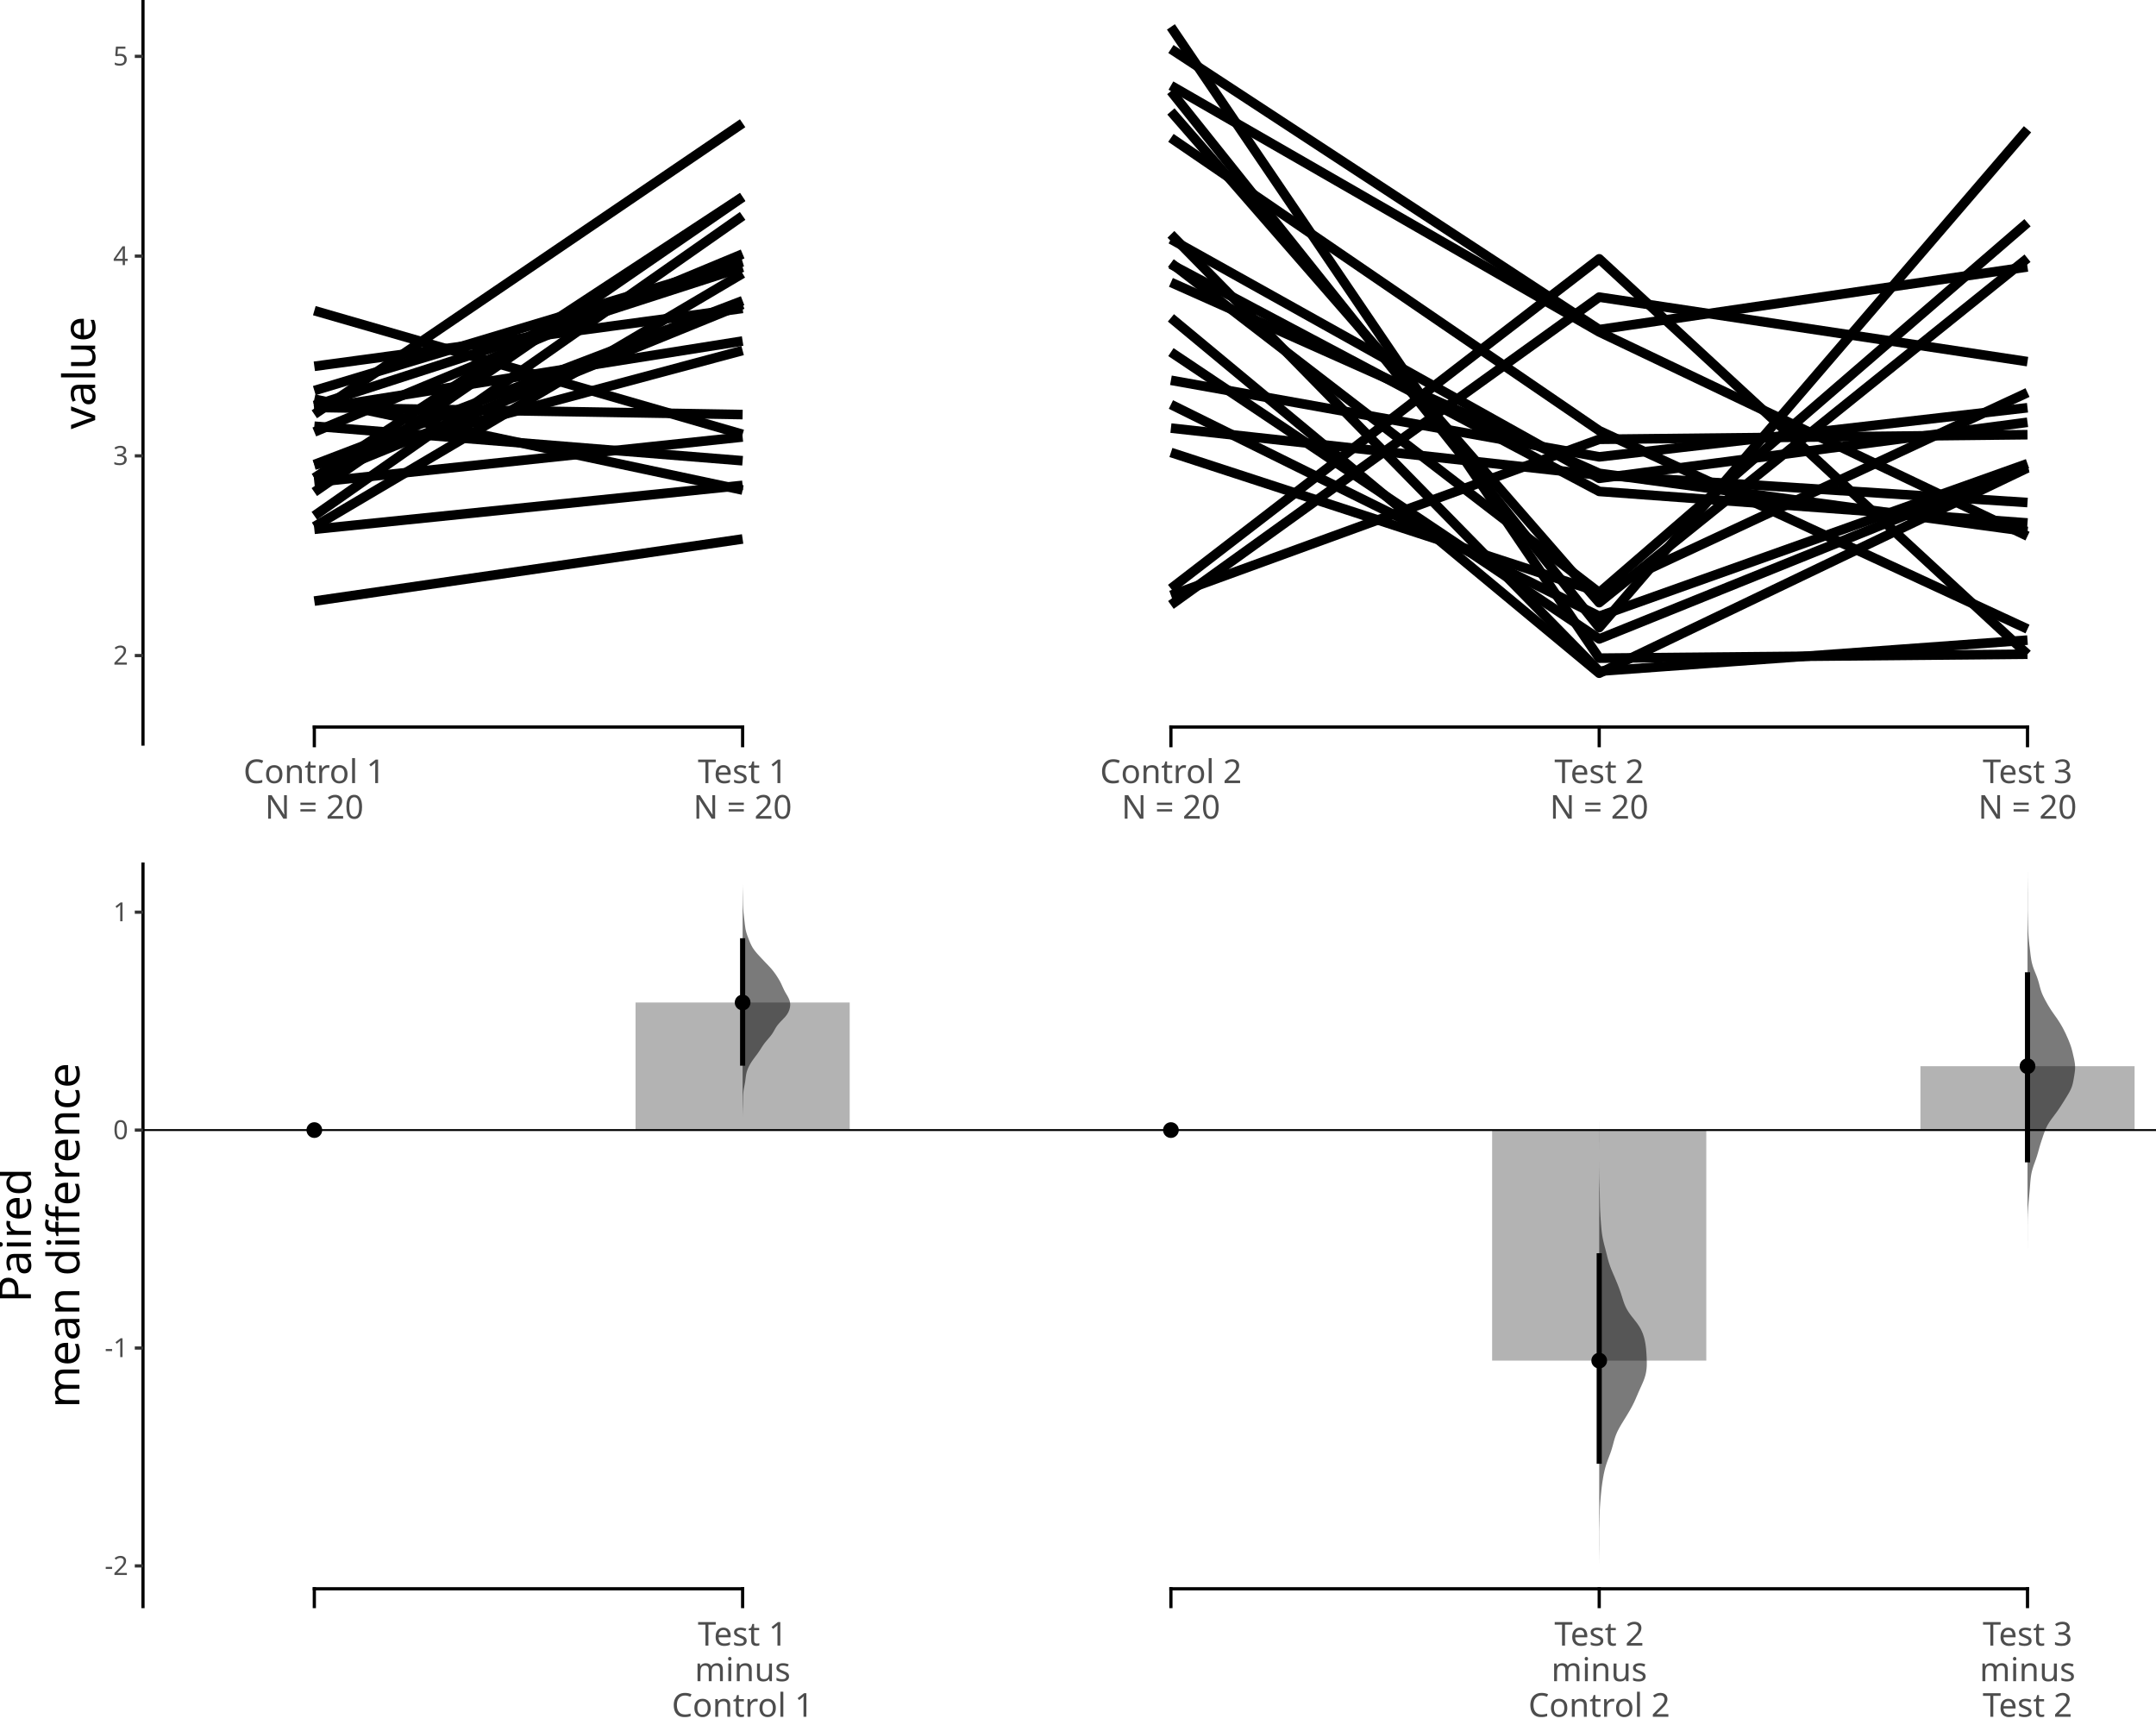
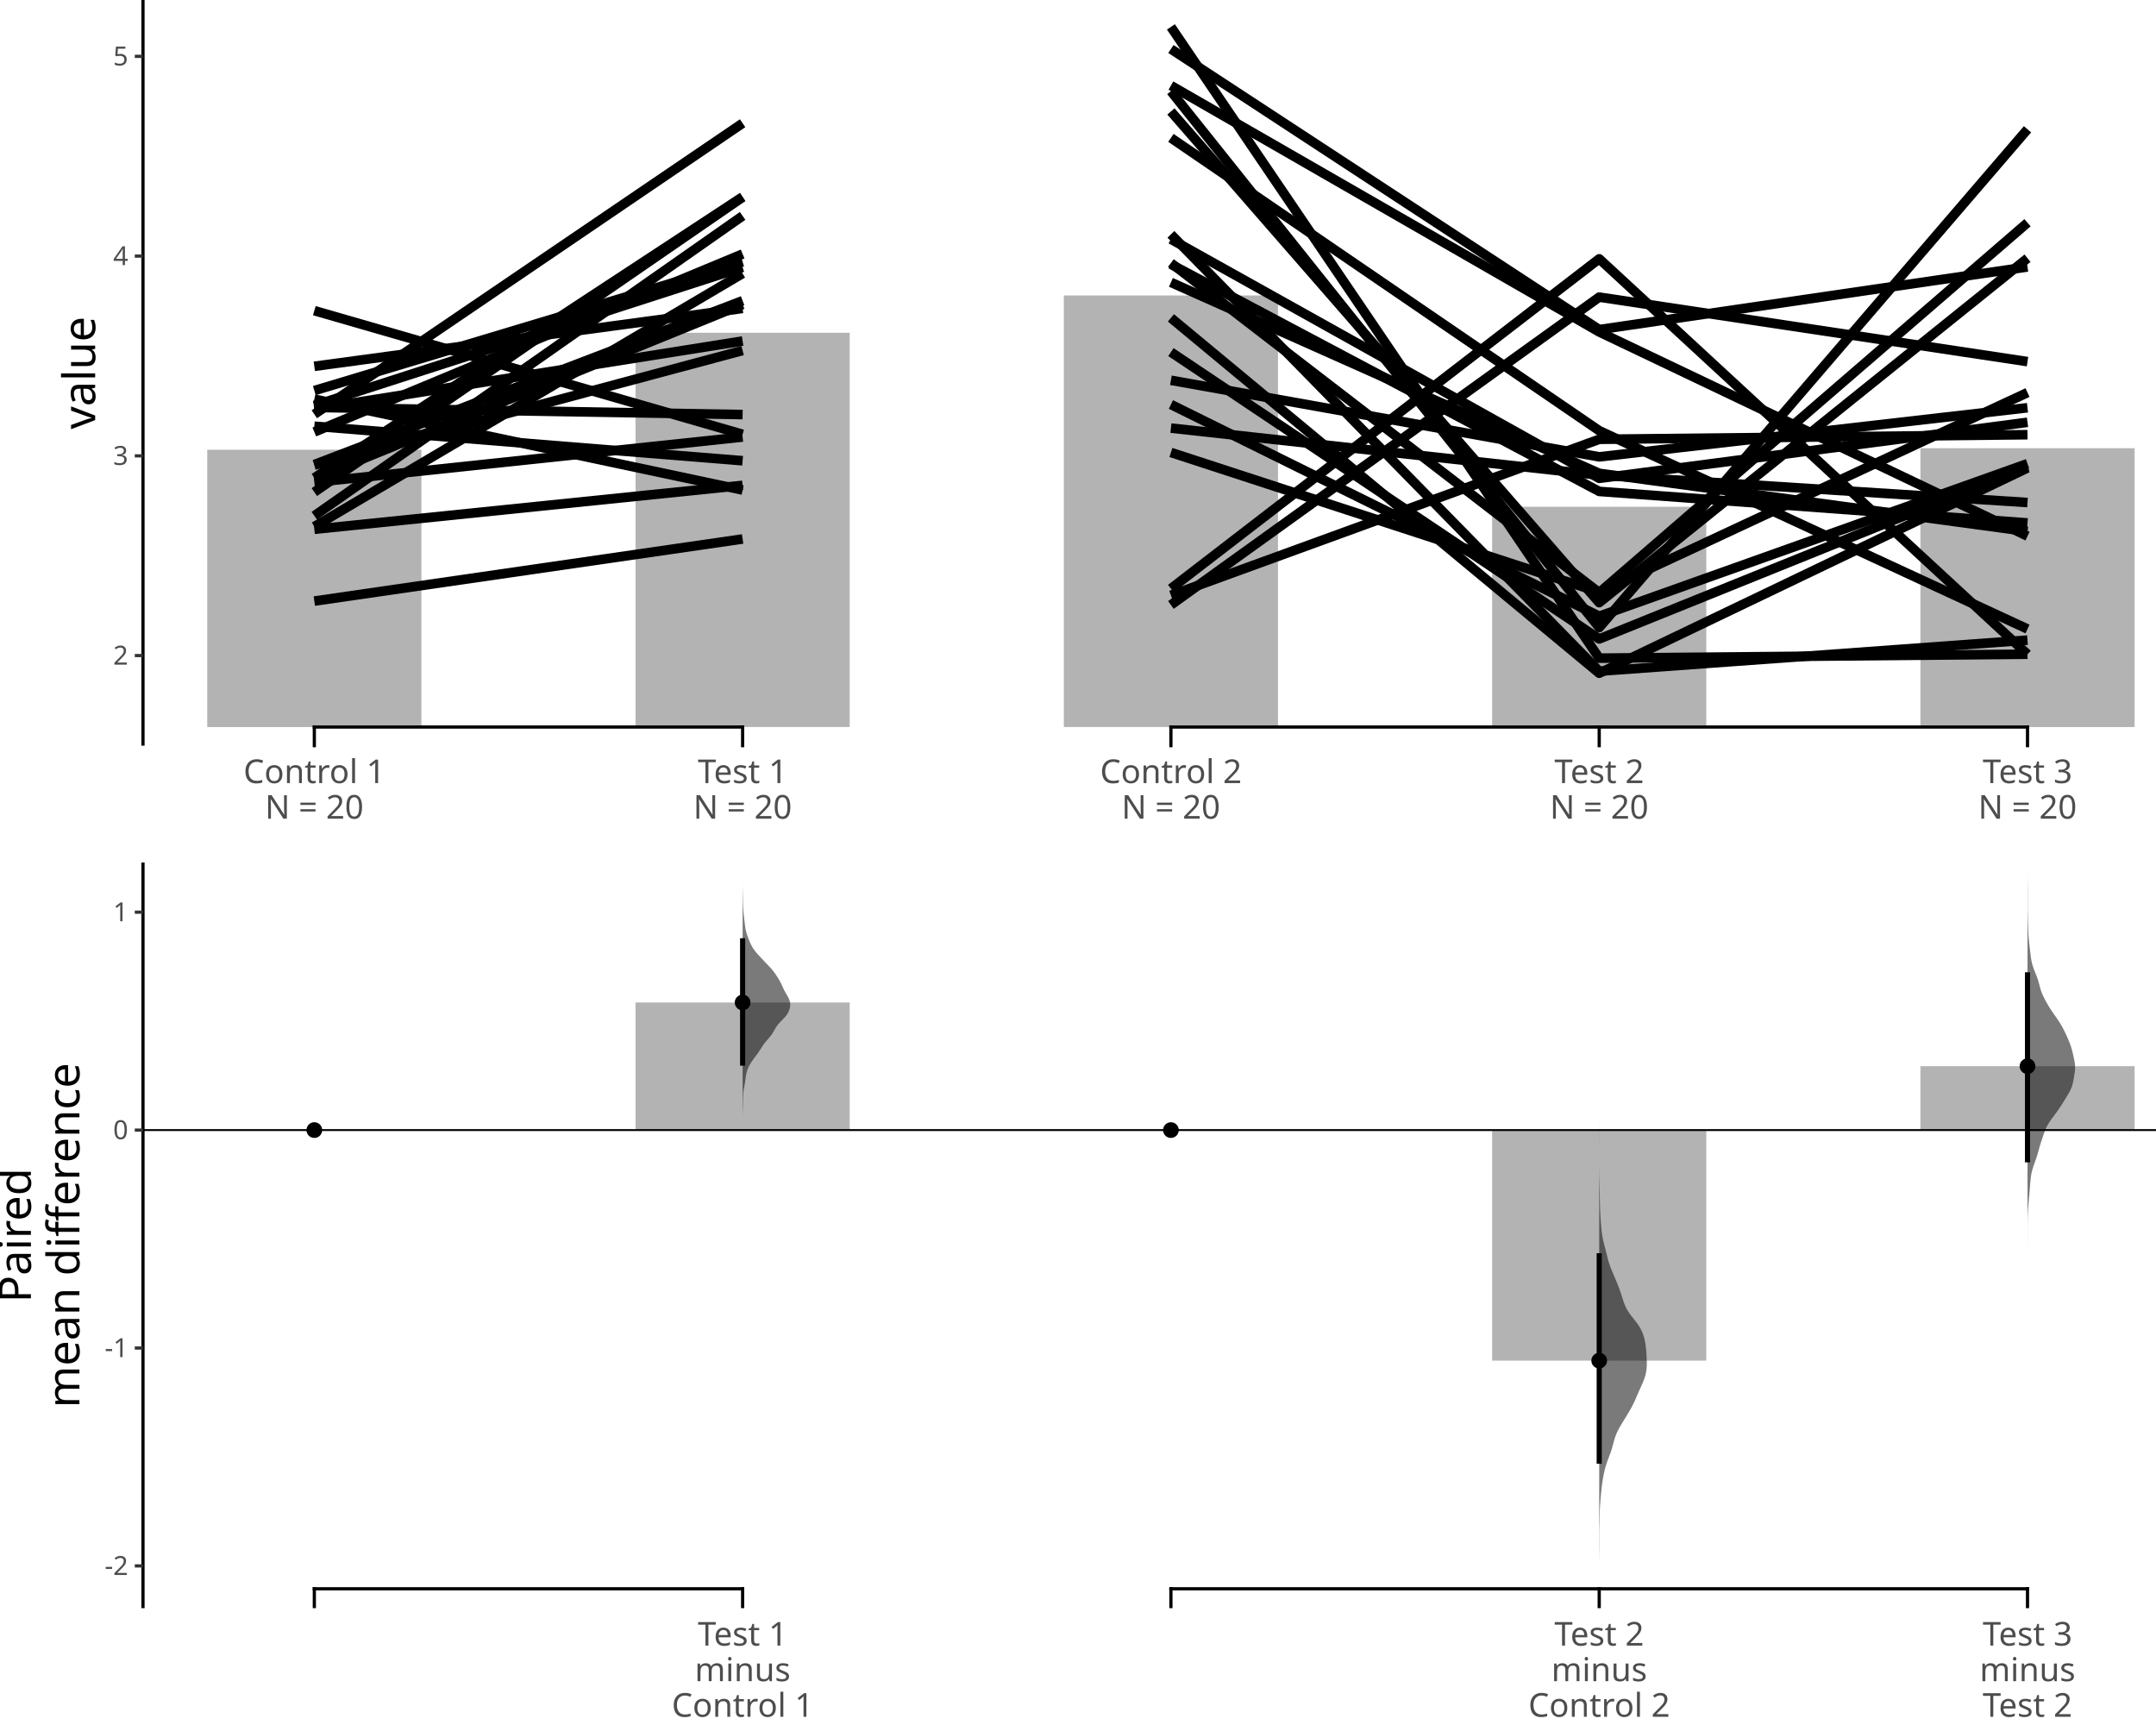
<svg xmlns="http://www.w3.org/2000/svg" class="svglite" data-engine-version="2.0" width="720.00pt" height="576.00pt" viewBox="0 0 720.00 576.00">
  <defs>
    <style type="text/css">
    .svglite line, .svglite polyline, .svglite polygon, .svglite path, .svglite rect, .svglite circle {
      fill: none;
      stroke: #000000;
      stroke-linecap: round;
      stroke-linejoin: round;
      stroke-miterlimit: 10.00;
    }
  </style>
  </defs>
  <rect width="100%" height="100%" style="stroke: none; fill: #FFFFFF;" />
  <defs>
    <clipPath id="cpMC4wMHw3MjAuMDB8MC4wMHw1NzYuMDA=">
      <rect x="0.00" y="0.00" width="720.00" height="576.00" />
    </clipPath>
  </defs>
  <g clip-path="url(#cpMC4wMHw3MjAuMDB8MC4wMHw1NzYuMDA=)">
</g>
  <defs>
    <clipPath id="cpMC4wMHw3MjAuMDB8MC4wMHwyODguMDA=">
      <rect x="0.00" y="0.00" width="720.00" height="288.00" />
    </clipPath>
  </defs>
  <g clip-path="url(#cpMC4wMHw3MjAuMDB8MC4wMHwyODguMDA=)">
    <rect x="-0" y="0.00" width="720.00" height="288.00" style="stroke-width: 1.07; stroke: #FFFFFF; fill: #FFFFFF;" />
  </g>
  <g clip-path="url(#cpMC4wMHw3MjAuMDB8MC4wMHw1NzYuMDA=)">
    <rect x="47.75" y="-0" width="672.25" height="248.99" style="stroke-width: 1.07; stroke: none; fill: #FFFFFF;" />
    <polyline points="104.97,136.59 248.00,113.87 " style="stroke-width: 3.20; stroke-linecap: butt;" />
    <polyline points="104.97,133.28 248.00,163.63 " style="stroke-width: 3.20; stroke-linecap: butt;" />
    <polyline points="104.97,155.12 248.00,100.41 " style="stroke-width: 3.20; stroke-linecap: butt;" />
    <polyline points="104.97,164.31 248.00,65.84 " style="stroke-width: 3.20; stroke-linecap: butt;" />
    <polyline points="104.97,136.05 248.00,138.43 " style="stroke-width: 3.20; stroke-linecap: butt;" />
    <polyline points="104.97,200.71 248.00,179.97 " style="stroke-width: 3.20; stroke-linecap: butt;" />
    <polyline points="104.97,135.40 248.00,89.25 " style="stroke-width: 3.20; stroke-linecap: butt;" />
    <polyline points="104.97,159.58 248.00,65.73 " style="stroke-width: 3.20; stroke-linecap: butt;" />
    <polyline points="104.97,159.79 248.00,101.63 " style="stroke-width: 3.20; stroke-linecap: butt;" />
    <polyline points="104.97,176.73 248.00,162.07 " style="stroke-width: 3.20; stroke-linecap: butt;" />
    <polyline points="104.97,155.31 248.00,117.04 " style="stroke-width: 3.20; stroke-linecap: butt;" />
    <polyline points="104.97,103.73 248.00,145.03 " style="stroke-width: 3.20; stroke-linecap: butt;" />
    <polyline points="104.97,142.32 248.00,153.85 " style="stroke-width: 3.20; stroke-linecap: butt;" />
    <polyline points="104.97,138.33 248.00,41.15 " style="stroke-width: 3.20; stroke-linecap: butt;" />
    <polyline points="104.97,172.23 248.00,72.09 " style="stroke-width: 3.20; stroke-linecap: butt;" />
    <polyline points="104.97,130.42 248.00,87.43 " style="stroke-width: 3.20; stroke-linecap: butt;" />
    <polyline points="104.97,175.85 248.00,91.31 " style="stroke-width: 3.20; stroke-linecap: butt;" />
    <polyline points="104.97,161.05 248.00,145.92 " style="stroke-width: 3.20; stroke-linecap: butt;" />
    <polyline points="104.97,122.31 248.00,102.98 " style="stroke-width: 3.20; stroke-linecap: butt;" />
    <polyline points="104.97,144.24 248.00,84.81 " style="stroke-width: 3.20; stroke-linecap: butt;" />
    <polyline points="391.03,79.87 534.06,159.73 677.09,141.01 " style="stroke-width: 3.20; stroke-linecap: butt;" />
    <polyline points="391.03,46.04 534.06,143.81 677.09,210.04 " style="stroke-width: 3.20; stroke-linecap: butt;" />
    <polyline points="391.03,151.09 534.06,197.73 677.09,131.08 " style="stroke-width: 3.20; stroke-linecap: butt;" />
    <polyline points="391.03,196.55 534.06,86.43 677.09,218.47 " style="stroke-width: 3.20; stroke-linecap: butt;" />
    <polyline points="391.03,198.78 534.06,146.69 677.09,145.15 " style="stroke-width: 3.20; stroke-linecap: butt;" />
    <polyline points="391.03,28.57 534.06,110.84 677.09,179.02 " style="stroke-width: 3.20; stroke-linecap: butt;" />
    <polyline points="391.03,142.95 534.06,158.66 677.09,167.80 " style="stroke-width: 3.20; stroke-linecap: butt;" />
    <polyline points="391.03,87.83 534.06,197.88 677.09,74.37 " style="stroke-width: 3.20; stroke-linecap: butt;" />
    <polyline points="391.03,88.24 534.06,164.09 677.09,174.62 " style="stroke-width: 3.20; stroke-linecap: butt;" />
    <polyline points="391.03,126.98 534.06,152.55 677.09,136.15 " style="stroke-width: 3.20; stroke-linecap: butt;" />
    <polyline points="391.03,78.25 534.06,224.13 677.09,213.74 " style="stroke-width: 3.20; stroke-linecap: butt;" />
    <polyline points="391.03,8.98 534.06,219.77 677.09,218.44 " style="stroke-width: 3.20; stroke-linecap: butt;" />
    <polyline points="391.03,16.36 534.06,110.05 677.09,89.12 " style="stroke-width: 3.20; stroke-linecap: butt;" />
    <polyline points="391.03,37.21 534.06,201.23 677.09,86.22 " style="stroke-width: 3.20; stroke-linecap: butt;" />
    <polyline points="391.03,106.14 534.06,224.80 677.09,156.25 " style="stroke-width: 3.20; stroke-linecap: butt;" />
    <polyline points="391.03,94.29 534.06,158.05 677.09,177.47 " style="stroke-width: 3.20; stroke-linecap: butt;" />
    <polyline points="391.03,135.07 534.06,205.76 677.09,154.82 " style="stroke-width: 3.20; stroke-linecap: butt;" />
    <polyline points="391.03,202.00 534.06,99.21 677.09,120.75 " style="stroke-width: 3.20; stroke-linecap: butt;" />
    <polyline points="391.03,30.44 534.06,209.56 677.09,43.17 " style="stroke-width: 3.20; stroke-linecap: butt;" />
    <polyline points="391.03,117.57 534.06,213.35 677.09,155.66 " style="stroke-width: 3.20; stroke-linecap: butt;" />
    <line x1="104.97" y1="242.77" x2="248.00" y2="242.77" style="stroke-width: 1.07; stroke-linecap: square;" />
    <line x1="391.03" y1="242.77" x2="677.09" y2="242.77" style="stroke-width: 1.07; stroke-linecap: square;" />
    <line x1="104.97" y1="242.77" x2="104.97" y2="248.99" style="stroke-width: 1.07; stroke-linecap: square;" />
    <line x1="248.00" y1="242.77" x2="248.00" y2="248.99" style="stroke-width: 1.07; stroke-linecap: square;" />
    <line x1="391.03" y1="242.77" x2="391.03" y2="248.99" style="stroke-width: 1.07; stroke-linecap: square;" />
    <line x1="534.06" y1="242.77" x2="534.06" y2="248.99" style="stroke-width: 1.07; stroke-linecap: square;" />
    <line x1="677.09" y1="242.77" x2="677.09" y2="248.99" style="stroke-width: 1.07; stroke-linecap: square;" />
+     <rect x="69.21" y="150.17" width="71.52" height="92.60" style="stroke-width: 1.07; stroke: none; stroke-linecap: butt; stroke-linejoin: miter; fill: #000000; fill-opacity: 0.30;" />
+     <rect x="212.24" y="111.12" width="71.52" height="131.64" style="stroke-width: 1.07; stroke: none; stroke-linecap: butt; stroke-linejoin: miter; fill: #000000; fill-opacity: 0.30;" />
+     <rect x="355.27" y="98.66" width="71.52" height="144.10" style="stroke-width: 1.07; stroke: none; stroke-linecap: butt; stroke-linejoin: miter; fill: #000000; fill-opacity: 0.30;" />
+     <rect x="498.30" y="169.22" width="71.52" height="73.55" style="stroke-width: 1.07; stroke: none; stroke-linecap: butt; stroke-linejoin: miter; fill: #000000; fill-opacity: 0.30;" />
+     <rect x="641.33" y="149.67" width="71.52" height="93.10" style="stroke-width: 1.07; stroke: none; stroke-linecap: butt; stroke-linejoin: miter; fill: #000000; fill-opacity: 0.30;" />
    <polyline points="47.75,248.99 47.75,0.00 " style="stroke-width: 1.07; stroke-linecap: butt;" />
    <text x="42.82" y="221.93" text-anchor="end" style="font-size: 8.80px; fill: #4D4D4D; font-family: sans;" textLength="4.89px" lengthAdjust="spacingAndGlyphs">2</text>
    <text x="42.82" y="155.24" text-anchor="end" style="font-size: 8.80px; fill: #4D4D4D; font-family: sans;" textLength="4.89px" lengthAdjust="spacingAndGlyphs">3</text>
    <text x="42.82" y="88.54" text-anchor="end" style="font-size: 8.80px; fill: #4D4D4D; font-family: sans;" textLength="4.89px" lengthAdjust="spacingAndGlyphs">4</text>
    <text x="42.82" y="21.85" text-anchor="end" style="font-size: 8.80px; fill: #4D4D4D; font-family: sans;" textLength="4.89px" lengthAdjust="spacingAndGlyphs">5</text>
    <polyline points="45.01,218.90 47.75,218.90 " style="stroke-width: 1.07; stroke: #333333; stroke-linecap: butt;" />
    <polyline points="45.01,152.21 47.75,152.21 " style="stroke-width: 1.07; stroke: #333333; stroke-linecap: butt;" />
    <polyline points="45.01,85.52 47.75,85.52 " style="stroke-width: 1.07; stroke: #333333; stroke-linecap: butt;" />
    <polyline points="45.01,18.82 47.75,18.82 " style="stroke-width: 1.07; stroke: #333333; stroke-linecap: butt;" />
    <text x="104.97" y="261.49" text-anchor="middle" style="font-size: 11.00px; fill: #4D4D4D; font-family: sans;" textLength="44.64px" lengthAdjust="spacingAndGlyphs">Control 1</text>
    <text x="104.97" y="273.37" text-anchor="middle" style="font-size: 11.00px; fill: #4D4D4D; font-family: sans;" textLength="32.72px" lengthAdjust="spacingAndGlyphs">N = 20</text>
    <text x="248.00" y="261.49" text-anchor="middle" style="font-size: 11.00px; fill: #4D4D4D; font-family: sans;" textLength="30.57px" lengthAdjust="spacingAndGlyphs">Test 1</text>
    <text x="248.00" y="273.37" text-anchor="middle" style="font-size: 11.00px; fill: #4D4D4D; font-family: sans;" textLength="32.72px" lengthAdjust="spacingAndGlyphs">N = 20</text>
    <text x="391.03" y="261.49" text-anchor="middle" style="font-size: 11.00px; fill: #4D4D4D; font-family: sans;" textLength="44.64px" lengthAdjust="spacingAndGlyphs">Control 2</text>
    <text x="391.03" y="273.37" text-anchor="middle" style="font-size: 11.00px; fill: #4D4D4D; font-family: sans;" textLength="32.72px" lengthAdjust="spacingAndGlyphs">N = 20</text>
    <text x="534.06" y="261.49" text-anchor="middle" style="font-size: 11.00px; fill: #4D4D4D; font-family: sans;" textLength="30.57px" lengthAdjust="spacingAndGlyphs">Test 2</text>
    <text x="534.06" y="273.37" text-anchor="middle" style="font-size: 11.00px; fill: #4D4D4D; font-family: sans;" textLength="32.72px" lengthAdjust="spacingAndGlyphs">N = 20</text>
    <text x="677.09" y="261.49" text-anchor="middle" style="font-size: 11.00px; fill: #4D4D4D; font-family: sans;" textLength="30.57px" lengthAdjust="spacingAndGlyphs">Test 3</text>
    <text x="677.09" y="273.37" text-anchor="middle" style="font-size: 11.00px; fill: #4D4D4D; font-family: sans;" textLength="32.72px" lengthAdjust="spacingAndGlyphs">N = 20</text>
    <text transform="translate(31.78,124.50) rotate(-90)" text-anchor="middle" style="font-size: 15.00px; font-family: sans;" textLength="35.87px" lengthAdjust="spacingAndGlyphs">value</text>
  </g>
  <defs>
    <clipPath id="cpMC4wMHw3MjAuMDB8Mjg4LjAwfDU3Ni4wMA==">
      <rect x="0.00" y="288.00" width="720.00" height="288.00" />
    </clipPath>
  </defs>
  <g clip-path="url(#cpMC4wMHw3MjAuMDB8Mjg4LjAwfDU3Ni4wMA==)">
    <rect x="0.00" y="288.00" width="720.00" height="288.00" style="stroke-width: 1.07; stroke: #FFFFFF; fill: #FFFFFF;" />
  </g>
  <g clip-path="url(#cpMC4wMHw3MjAuMDB8MC4wMHw1NzYuMDA=)">
</g>
  <defs>
    <clipPath id="cpNDcuNzV8NzIwLjAwfDI4OC4wMHw1MzYuOTk=">
      <rect x="47.75" y="288.00" width="672.25" height="248.99" />
    </clipPath>
  </defs>
  <g clip-path="url(#cpNDcuNzV8NzIwLjAwfDI4OC4wMHw1MzYuOTk=)">
    <rect x="47.75" y="288.00" width="672.25" height="248.99" style="stroke-width: 1.07; stroke: none; fill: #FFFFFF;" />
    <polygon points="248.00,374.85 248.00,374.69 248.00,374.53 248.00,374.37 248.00,374.21 248.00,374.05 248.00,373.89 248.00,373.73 248.00,373.57 248.00,373.41 248.00,373.25 248.00,373.09 248.00,372.93 248.01,372.78 248.01,372.62 248.01,372.46 248.01,372.30 248.01,372.14 248.02,371.98 248.02,371.82 248.02,371.66 248.03,371.50 248.03,371.34 248.04,371.18 248.04,371.02 248.04,370.86 248.05,370.70 248.05,370.54 248.06,370.38 248.06,370.22 248.07,370.06 248.08,369.90 248.08,369.74 248.09,369.58 248.09,369.42 248.10,369.26 248.10,369.10 248.11,368.94 248.11,368.78 248.12,368.63 248.12,368.47 248.13,368.31 248.13,368.15 248.13,367.99 248.14,367.83 248.14,367.67 248.14,367.51 248.15,367.35 248.15,367.19 248.15,367.03 248.15,366.87 248.16,366.71 248.16,366.55 248.16,366.39 248.17,366.23 248.17,366.07 248.18,365.91 248.18,365.75 248.19,365.59 248.20,365.43 248.21,365.27 248.22,365.11 248.23,364.95 248.25,364.79 248.26,364.63 248.28,364.48 248.30,364.32 248.32,364.16 248.34,364.00 248.37,363.84 248.39,363.68 248.42,363.52 248.45,363.36 248.48,363.20 248.51,363.04 248.54,362.88 248.57,362.72 248.60,362.56 248.63,362.40 248.66,362.24 248.69,362.08 248.72,361.92 248.75,361.76 248.78,361.60 248.80,361.44 248.83,361.28 248.86,361.12 248.88,360.96 248.90,360.80 248.92,360.64 248.94,360.48 248.96,360.33 248.98,360.17 249.00,360.01 249.02,359.85 249.04,359.69 249.06,359.53 249.08,359.37 249.11,359.21 249.13,359.05 249.16,358.89 249.19,358.73 249.22,358.57 249.25,358.41 249.29,358.25 249.33,358.09 249.37,357.93 249.42,357.77 249.47,357.61 249.52,357.45 249.58,357.29 249.64,357.13 249.70,356.97 249.77,356.81 249.84,356.65 249.91,356.49 249.98,356.33 250.06,356.18 250.14,356.02 250.22,355.86 250.31,355.70 250.40,355.54 250.49,355.38 250.58,355.22 250.68,355.06 250.77,354.90 250.87,354.74 250.98,354.58 251.08,354.42 251.19,354.26 251.30,354.10 251.41,353.94 251.53,353.78 251.64,353.62 251.76,353.46 251.88,353.30 252.00,353.14 252.11,352.98 252.23,352.82 252.35,352.66 252.47,352.50 252.59,352.34 252.71,352.18 252.83,352.03 252.94,351.87 253.06,351.71 253.17,351.55 253.28,351.39 253.39,351.23 253.50,351.07 253.61,350.91 253.72,350.75 253.82,350.59 253.92,350.43 254.03,350.27 254.13,350.11 254.23,349.95 254.33,349.79 254.43,349.63 254.54,349.47 254.64,349.31 254.75,349.15 254.86,348.99 254.97,348.83 255.09,348.67 255.20,348.51 255.32,348.35 255.45,348.19 255.57,348.03 255.70,347.88 255.83,347.72 255.96,347.56 256.10,347.40 256.23,347.24 256.37,347.08 256.50,346.92 256.64,346.76 256.78,346.60 256.91,346.44 257.05,346.28 257.18,346.12 257.31,345.96 257.43,345.80 257.55,345.64 257.67,345.48 257.78,345.32 257.90,345.16 258.00,345.00 258.10,344.84 258.20,344.68 258.30,344.52 258.39,344.36 258.48,344.20 258.57,344.04 258.66,343.88 258.75,343.73 258.84,343.57 258.93,343.41 259.03,343.25 259.13,343.09 259.23,342.93 259.33,342.77 259.45,342.61 259.56,342.45 259.68,342.29 259.81,342.13 259.94,341.97 260.08,341.81 260.22,341.65 260.36,341.49 260.51,341.33 260.66,341.17 260.82,341.01 260.97,340.85 261.12,340.69 261.28,340.53 261.43,340.37 261.58,340.21 261.73,340.05 261.88,339.89 262.03,339.74 262.17,339.58 262.30,339.42 262.43,339.26 262.56,339.10 262.68,338.94 262.79,338.78 262.90,338.62 263.00,338.46 263.09,338.30 263.18,338.14 263.27,337.98 263.34,337.82 263.41,337.66 263.48,337.50 263.54,337.34 263.60,337.18 263.65,337.02 263.69,336.86 263.73,336.70 263.77,336.54 263.80,336.38 263.83,336.22 263.85,336.06 263.87,335.90 263.88,335.74 263.89,335.59 263.89,335.43 263.89,335.27 263.88,335.11 263.86,334.95 263.84,334.79 263.81,334.63 263.78,334.47 263.74,334.31 263.69,334.15 263.64,333.99 263.58,333.83 263.52,333.67 263.45,333.51 263.38,333.35 263.30,333.19 263.22,333.03 263.14,332.87 263.05,332.71 262.96,332.55 262.87,332.39 262.77,332.23 262.68,332.07 262.59,331.91 262.49,331.75 262.40,331.59 262.31,331.44 262.22,331.28 262.14,331.12 262.05,330.96 261.97,330.80 261.88,330.64 261.80,330.48 261.73,330.32 261.65,330.16 261.58,330.00 261.50,329.84 261.43,329.68 261.36,329.52 261.28,329.36 261.21,329.20 261.14,329.04 261.06,328.88 260.99,328.72 260.91,328.56 260.84,328.40 260.76,328.24 260.68,328.08 260.60,327.92 260.51,327.76 260.43,327.60 260.34,327.44 260.25,327.29 260.16,327.13 260.06,326.97 259.97,326.81 259.87,326.65 259.77,326.49 259.67,326.33 259.57,326.17 259.47,326.01 259.36,325.85 259.25,325.69 259.15,325.53 259.04,325.37 258.93,325.21 258.81,325.05 258.70,324.89 258.58,324.73 258.46,324.57 258.34,324.41 258.22,324.25 258.09,324.09 257.96,323.93 257.83,323.77 257.70,323.61 257.56,323.45 257.42,323.29 257.28,323.14 257.14,322.98 256.99,322.82 256.84,322.66 256.69,322.50 256.54,322.34 256.39,322.18 256.24,322.02 256.08,321.86 255.93,321.70 255.77,321.54 255.62,321.38 255.47,321.22 255.31,321.06 255.16,320.90 255.01,320.74 254.86,320.58 254.71,320.42 254.56,320.26 254.41,320.10 254.26,319.94 254.11,319.78 253.96,319.62 253.81,319.46 253.66,319.30 253.52,319.14 253.37,318.99 253.23,318.83 253.08,318.67 252.94,318.51 252.80,318.35 252.67,318.19 252.53,318.03 252.40,317.87 252.27,317.71 252.14,317.55 252.02,317.39 251.90,317.23 251.78,317.07 251.67,316.91 251.56,316.75 251.46,316.59 251.35,316.43 251.26,316.27 251.17,316.11 251.08,315.95 250.99,315.79 250.91,315.63 250.83,315.47 250.75,315.31 250.68,315.15 250.61,314.99 250.54,314.84 250.47,314.68 250.40,314.52 250.34,314.36 250.27,314.20 250.21,314.04 250.14,313.88 250.08,313.72 250.02,313.56 249.96,313.40 249.89,313.24 249.83,313.08 249.77,312.92 249.71,312.76 249.65,312.60 249.59,312.44 249.54,312.28 249.48,312.12 249.43,311.96 249.38,311.80 249.33,311.64 249.28,311.48 249.23,311.32 249.19,311.16 249.15,311.00 249.11,310.84 249.07,310.69 249.04,310.53 249.00,310.37 248.97,310.21 248.94,310.05 248.92,309.89 248.89,309.73 248.87,309.57 248.84,309.41 248.82,309.25 248.80,309.09 248.78,308.93 248.76,308.77 248.74,308.61 248.72,308.45 248.70,308.29 248.68,308.13 248.67,307.97 248.65,307.81 248.63,307.65 248.61,307.49 248.59,307.33 248.57,307.17 248.56,307.01 248.54,306.85 248.52,306.69 248.50,306.54 248.48,306.38 248.47,306.22 248.45,306.06 248.43,305.90 248.41,305.74 248.40,305.58 248.38,305.42 248.36,305.26 248.35,305.10 248.33,304.94 248.31,304.78 248.30,304.62 248.29,304.46 248.27,304.30 248.26,304.14 248.25,303.98 248.23,303.82 248.22,303.66 248.21,303.50 248.20,303.34 248.19,303.18 248.18,303.02 248.18,302.86 248.17,302.70 248.16,302.54 248.16,302.39 248.15,302.23 248.14,302.07 248.14,301.91 248.14,301.75 248.13,301.59 248.13,301.43 248.12,301.27 248.12,301.11 248.12,300.95 248.12,300.79 248.11,300.63 248.11,300.47 248.11,300.31 248.10,300.15 248.10,299.99 248.10,299.83 248.10,299.67 248.09,299.51 248.09,299.35 248.09,299.19 248.08,299.03 248.08,298.87 248.07,298.71 248.07,298.55 248.07,298.39 248.06,298.24 248.06,298.08 248.05,297.92 248.05,297.76 248.05,297.60 248.04,297.44 248.04,297.28 248.03,297.12 248.03,296.96 248.03,296.80 248.02,296.64 248.02,296.48 248.02,296.32 248.01,296.16 248.01,296.00 248.01,295.84 248.01,295.68 248.01,295.52 248.00,295.36 248.00,295.20 248.00,295.04 248.00,294.88 248.00,294.72 248.00,294.56 248.00,294.40 248.00,294.24 248.00,294.09 248.00,293.93 248.00,293.77 248.00,293.61 248.00,293.45 248.00,293.29 " style="stroke-width: 0.75; stroke: none; fill: #595959; fill-opacity: 0.80;" />
    <polygon points="534.06,525.13 534.06,524.83 534.06,524.53 534.06,524.23 534.06,523.92 534.06,523.62 534.06,523.32 534.06,523.02 534.06,522.72 534.06,522.41 534.06,522.11 534.07,521.81 534.07,521.51 534.07,521.20 534.07,520.90 534.07,520.60 534.08,520.30 534.08,519.99 534.08,519.69 534.08,519.39 534.09,519.09 534.09,518.79 534.09,518.48 534.10,518.18 534.10,517.88 534.10,517.58 534.11,517.27 534.11,516.97 534.11,516.67 534.11,516.37 534.12,516.06 534.12,515.76 534.12,515.46 534.12,515.16 534.12,514.85 534.12,514.55 534.12,514.25 534.12,513.95 534.12,513.65 534.12,513.34 534.12,513.04 534.12,512.74 534.12,512.44 534.12,512.13 534.12,511.83 534.12,511.53 534.12,511.23 534.13,510.92 534.13,510.62 534.14,510.32 534.14,510.02 534.15,509.72 534.16,509.41 534.16,509.11 534.17,508.81 534.17,508.51 534.18,508.20 534.19,507.90 534.19,507.60 534.20,507.30 534.20,506.99 534.21,506.69 534.21,506.39 534.22,506.09 534.22,505.79 534.23,505.48 534.24,505.18 534.24,504.88 534.25,504.58 534.26,504.27 534.27,503.97 534.29,503.67 534.30,503.37 534.32,503.06 534.34,502.76 534.36,502.46 534.38,502.16 534.40,501.86 534.42,501.55 534.45,501.25 534.47,500.95 534.50,500.65 534.52,500.34 534.55,500.04 534.58,499.74 534.60,499.44 534.63,499.13 534.66,498.83 534.69,498.53 534.72,498.23 534.75,497.93 534.78,497.62 534.81,497.32 534.85,497.02 534.88,496.72 534.92,496.41 534.96,496.11 535.00,495.81 535.04,495.51 535.08,495.20 535.13,494.90 535.17,494.60 535.22,494.30 535.27,493.99 535.32,493.69 535.37,493.39 535.42,493.09 535.48,492.79 535.53,492.48 535.59,492.18 535.66,491.88 535.72,491.58 535.79,491.27 535.86,490.97 535.93,490.67 536.01,490.37 536.09,490.06 536.18,489.76 536.27,489.46 536.36,489.16 536.46,488.86 536.56,488.55 536.66,488.25 536.77,487.95 536.88,487.65 536.99,487.34 537.11,487.04 537.22,486.74 537.34,486.44 537.45,486.13 537.56,485.83 537.68,485.53 537.79,485.23 537.89,484.93 538.00,484.62 538.10,484.32 538.19,484.02 538.29,483.72 538.37,483.41 538.46,483.11 538.54,482.81 538.63,482.51 538.71,482.20 538.79,481.90 538.87,481.60 538.95,481.30 539.04,481.00 539.12,480.69 539.22,480.39 539.31,480.09 539.42,479.79 539.52,479.48 539.64,479.18 539.76,478.88 539.89,478.58 540.02,478.27 540.16,477.97 540.31,477.67 540.47,477.37 540.63,477.07 540.79,476.76 540.96,476.46 541.13,476.16 541.31,475.86 541.49,475.55 541.67,475.25 541.86,474.95 542.04,474.65 542.23,474.34 542.41,474.04 542.60,473.74 542.79,473.44 542.97,473.13 543.16,472.83 543.34,472.53 543.52,472.23 543.70,471.93 543.88,471.62 544.06,471.32 544.24,471.02 544.41,470.72 544.58,470.41 544.75,470.11 544.91,469.81 545.07,469.51 545.23,469.20 545.38,468.90 545.53,468.60 545.68,468.30 545.82,468.00 545.96,467.69 546.10,467.39 546.23,467.09 546.36,466.79 546.49,466.48 546.62,466.18 546.75,465.88 546.88,465.58 547.01,465.27 547.14,464.97 547.27,464.67 547.41,464.37 547.54,464.07 547.68,463.76 547.81,463.46 547.95,463.16 548.09,462.86 548.22,462.55 548.36,462.25 548.49,461.95 548.62,461.65 548.75,461.34 548.87,461.04 548.99,460.74 549.10,460.44 549.20,460.14 549.30,459.83 549.39,459.53 549.48,459.23 549.55,458.93 549.62,458.62 549.68,458.32 549.74,458.02 549.78,457.72 549.82,457.41 549.86,457.11 549.89,456.81 549.91,456.51 549.93,456.21 549.94,455.90 549.95,455.60 549.95,455.30 549.95,455.00 549.95,454.69 549.94,454.39 549.93,454.09 549.92,453.79 549.91,453.48 549.90,453.18 549.88,452.88 549.86,452.58 549.85,452.27 549.83,451.97 549.81,451.67 549.78,451.37 549.76,451.07 549.74,450.76 549.71,450.46 549.68,450.16 549.65,449.86 549.61,449.55 549.57,449.25 549.53,448.95 549.48,448.65 549.43,448.34 549.37,448.04 549.31,447.74 549.25,447.44 549.18,447.14 549.10,446.83 549.02,446.53 548.93,446.23 548.83,445.93 548.73,445.62 548.62,445.32 548.50,445.02 548.37,444.72 548.24,444.41 548.09,444.11 547.94,443.81 547.78,443.51 547.60,443.21 547.42,442.90 547.22,442.60 547.02,442.30 546.81,442.00 546.58,441.69 546.36,441.39 546.12,441.09 545.89,440.79 545.65,440.48 545.41,440.18 545.17,439.88 544.93,439.58 544.70,439.28 544.47,438.97 544.25,438.67 544.04,438.37 543.84,438.07 543.65,437.76 543.46,437.46 543.29,437.16 543.13,436.86 542.98,436.55 542.83,436.25 542.70,435.95 542.57,435.65 542.45,435.35 542.34,435.04 542.23,434.74 542.13,434.44 542.03,434.14 541.93,433.83 541.84,433.53 541.74,433.23 541.65,432.93 541.55,432.62 541.45,432.32 541.36,432.02 541.26,431.72 541.15,431.41 541.05,431.11 540.94,430.81 540.83,430.51 540.72,430.21 540.61,429.90 540.49,429.60 540.38,429.30 540.26,429.00 540.14,428.69 540.02,428.39 539.89,428.09 539.77,427.79 539.64,427.48 539.51,427.18 539.39,426.88 539.26,426.58 539.13,426.28 539.00,425.97 538.87,425.67 538.74,425.37 538.61,425.07 538.48,424.76 538.35,424.46 538.23,424.16 538.10,423.86 537.98,423.55 537.87,423.25 537.75,422.95 537.65,422.65 537.54,422.35 537.44,422.04 537.34,421.74 537.25,421.44 537.16,421.14 537.08,420.83 536.99,420.53 536.91,420.23 536.83,419.93 536.76,419.62 536.68,419.32 536.61,419.02 536.53,418.72 536.45,418.42 536.38,418.11 536.30,417.81 536.22,417.51 536.15,417.21 536.07,416.90 535.99,416.60 535.91,416.30 535.83,416.00 535.75,415.69 535.68,415.39 535.60,415.09 535.53,414.79 535.46,414.49 535.39,414.18 535.33,413.88 535.26,413.58 535.20,413.28 535.15,412.97 535.10,412.67 535.05,412.37 535.01,412.07 534.96,411.76 534.93,411.46 534.89,411.16 534.86,410.86 534.82,410.55 534.79,410.25 534.77,409.95 534.74,409.65 534.71,409.35 534.69,409.04 534.66,408.74 534.64,408.44 534.62,408.14 534.60,407.83 534.57,407.53 534.55,407.23 534.53,406.93 534.51,406.62 534.49,406.32 534.47,406.02 534.45,405.72 534.44,405.42 534.42,405.11 534.40,404.81 534.39,404.51 534.37,404.21 534.36,403.90 534.35,403.60 534.34,403.30 534.33,403.00 534.32,402.69 534.31,402.39 534.31,402.09 534.30,401.79 534.29,401.49 534.29,401.18 534.28,400.88 534.28,400.58 534.27,400.28 534.27,399.97 534.26,399.67 534.26,399.37 534.25,399.07 534.25,398.76 534.24,398.46 534.24,398.16 534.23,397.86 534.22,397.56 534.21,397.25 534.21,396.95 534.20,396.65 534.19,396.35 534.18,396.04 534.17,395.74 534.17,395.44 534.16,395.14 534.15,394.83 534.14,394.53 534.14,394.23 534.13,393.93 534.12,393.63 534.12,393.32 534.11,393.02 534.11,392.72 534.10,392.42 534.10,392.11 534.09,391.81 534.09,391.51 534.09,391.21 534.08,390.90 534.08,390.60 534.08,390.30 534.07,390.00 534.07,389.69 534.07,389.39 534.07,389.09 534.07,388.79 534.07,388.49 534.07,388.18 534.06,387.88 534.06,387.58 534.06,387.28 534.06,386.97 534.06,386.67 534.06,386.37 534.06,386.07 534.06,385.76 534.06,385.46 534.06,385.16 534.06,384.86 534.06,384.56 534.06,384.25 534.06,383.95 534.07,383.65 534.07,383.35 534.07,383.04 534.07,382.74 534.07,382.44 534.07,382.14 534.07,381.83 534.07,381.53 534.08,381.23 534.08,380.93 534.08,380.63 534.08,380.32 534.08,380.02 534.08,379.72 534.08,379.42 534.08,379.11 534.08,378.81 534.08,378.51 534.08,378.21 534.08,377.90 534.08,377.60 534.07,377.30 534.07,377.00 534.07,376.70 534.07,376.39 534.07,376.09 534.07,375.79 534.07,375.49 534.07,375.18 534.07,374.88 534.06,374.58 534.06,374.28 534.06,373.97 534.06,373.67 534.06,373.37 534.06,373.07 534.06,372.77 534.06,372.46 534.06,372.16 534.06,371.86 534.06,371.56 534.06,371.25 534.06,370.95 534.06,370.65 " style="stroke-width: 0.75; stroke: none; fill: #595959; fill-opacity: 0.80;" />
    <polygon points="677.09,420.08 677.09,419.82 677.09,419.56 677.09,419.30 677.09,419.05 677.09,418.79 677.09,418.53 677.09,418.27 677.09,418.01 677.09,417.75 677.09,417.50 677.09,417.24 677.09,416.98 677.10,416.72 677.10,416.46 677.10,416.20 677.10,415.94 677.10,415.69 677.10,415.43 677.10,415.17 677.10,414.91 677.10,414.65 677.10,414.39 677.11,414.14 677.11,413.88 677.11,413.62 677.11,413.36 677.11,413.10 677.11,412.84 677.11,412.58 677.11,412.33 677.11,412.07 677.11,411.81 677.11,411.55 677.11,411.29 677.11,411.03 677.11,410.78 677.11,410.52 677.11,410.26 677.11,410.00 677.11,409.74 677.11,409.48 677.11,409.22 677.11,408.97 677.12,408.71 677.12,408.45 677.12,408.19 677.12,407.93 677.13,407.67 677.13,407.42 677.13,407.16 677.14,406.90 677.14,406.64 677.15,406.38 677.16,406.12 677.17,405.86 677.17,405.61 677.18,405.35 677.20,405.09 677.21,404.83 677.22,404.57 677.23,404.31 677.25,404.05 677.27,403.80 677.28,403.54 677.30,403.28 677.32,403.02 677.34,402.76 677.36,402.50 677.38,402.25 677.41,401.99 677.43,401.73 677.45,401.47 677.47,401.21 677.50,400.95 677.52,400.69 677.54,400.44 677.57,400.18 677.59,399.92 677.62,399.66 677.64,399.40 677.66,399.14 677.69,398.89 677.71,398.63 677.73,398.37 677.76,398.11 677.78,397.85 677.80,397.59 677.82,397.33 677.85,397.08 677.87,396.82 677.89,396.56 677.91,396.30 677.93,396.04 677.95,395.78 677.97,395.53 677.99,395.27 678.01,395.01 678.03,394.75 678.05,394.49 678.08,394.23 678.10,393.97 678.13,393.72 678.16,393.46 678.19,393.20 678.22,392.94 678.26,392.68 678.30,392.42 678.34,392.17 678.39,391.91 678.44,391.65 678.50,391.39 678.56,391.13 678.63,390.87 678.70,390.61 678.77,390.36 678.85,390.10 678.93,389.84 679.02,389.58 679.10,389.32 679.19,389.06 679.28,388.80 679.37,388.55 679.47,388.29 679.56,388.03 679.65,387.77 679.74,387.51 679.84,387.25 679.93,387.00 680.01,386.74 680.10,386.48 680.18,386.22 680.27,385.96 680.35,385.70 680.42,385.44 680.50,385.19 680.58,384.93 680.65,384.67 680.72,384.41 680.79,384.15 680.87,383.89 680.94,383.64 681.01,383.38 681.08,383.12 681.16,382.86 681.23,382.60 681.31,382.34 681.39,382.08 681.47,381.83 681.55,381.57 681.63,381.31 681.72,381.05 681.80,380.79 681.89,380.53 681.97,380.28 682.06,380.02 682.15,379.76 682.23,379.50 682.32,379.24 682.41,378.98 682.50,378.72 682.59,378.47 682.68,378.21 682.78,377.95 682.88,377.69 682.98,377.43 683.08,377.17 683.19,376.92 683.31,376.66 683.43,376.40 683.56,376.14 683.69,375.88 683.83,375.62 683.98,375.36 684.14,375.11 684.30,374.85 684.47,374.59 684.64,374.33 684.82,374.07 685.01,373.81 685.19,373.55 685.38,373.30 685.58,373.04 685.77,372.78 685.96,372.52 686.15,372.26 686.35,372.00 686.54,371.75 686.73,371.49 686.91,371.23 687.10,370.97 687.28,370.71 687.46,370.45 687.63,370.19 687.81,369.94 687.98,369.68 688.15,369.42 688.32,369.16 688.48,368.90 688.65,368.64 688.81,368.39 688.97,368.13 689.14,367.87 689.30,367.61 689.46,367.35 689.62,367.09 689.78,366.83 689.94,366.58 690.10,366.32 690.26,366.06 690.41,365.80 690.57,365.54 690.72,365.28 690.87,365.03 691.02,364.77 691.16,364.51 691.29,364.25 691.42,363.99 691.54,363.73 691.65,363.47 691.76,363.22 691.86,362.96 691.95,362.70 692.03,362.44 692.10,362.18 692.17,361.92 692.24,361.67 692.29,361.41 692.35,361.15 692.40,360.89 692.44,360.63 692.49,360.37 692.54,360.11 692.58,359.86 692.62,359.60 692.67,359.34 692.71,359.08 692.75,358.82 692.79,358.56 692.83,358.30 692.86,358.05 692.90,357.79 692.93,357.53 692.95,357.27 692.97,357.01 692.98,356.75 692.98,356.50 692.98,356.24 692.97,355.98 692.96,355.72 692.94,355.46 692.91,355.20 692.88,354.94 692.84,354.69 692.79,354.43 692.75,354.17 692.70,353.91 692.65,353.65 692.59,353.39 692.54,353.14 692.48,352.88 692.42,352.62 692.36,352.36 692.30,352.10 692.24,351.84 692.18,351.58 692.12,351.33 692.06,351.07 691.99,350.81 691.92,350.55 691.85,350.29 691.78,350.03 691.70,349.78 691.62,349.52 691.53,349.26 691.44,349.00 691.35,348.74 691.25,348.48 691.16,348.22 691.05,347.97 690.95,347.71 690.85,347.45 690.74,347.19 690.63,346.93 690.52,346.67 690.40,346.42 690.29,346.16 690.17,345.90 690.06,345.64 689.94,345.38 689.82,345.12 689.69,344.86 689.57,344.61 689.44,344.35 689.31,344.09 689.18,343.83 689.05,343.57 688.91,343.31 688.77,343.05 688.63,342.80 688.48,342.54 688.33,342.28 688.18,342.02 688.02,341.76 687.86,341.50 687.70,341.25 687.53,340.99 687.36,340.73 687.19,340.47 687.02,340.21 686.84,339.95 686.66,339.69 686.48,339.44 686.29,339.18 686.11,338.92 685.93,338.66 685.75,338.40 685.57,338.14 685.39,337.89 685.21,337.63 685.04,337.37 684.87,337.11 684.70,336.85 684.54,336.59 684.38,336.33 684.22,336.08 684.07,335.82 683.91,335.56 683.76,335.30 683.61,335.04 683.47,334.78 683.33,334.53 683.18,334.27 683.04,334.01 682.91,333.75 682.77,333.49 682.64,333.23 682.51,332.97 682.38,332.72 682.26,332.46 682.14,332.20 682.03,331.94 681.92,331.68 681.82,331.42 681.73,331.17 681.63,330.91 681.55,330.65 681.47,330.39 681.39,330.13 681.32,329.87 681.25,329.61 681.18,329.36 681.11,329.10 681.04,328.84 680.98,328.58 680.91,328.32 680.84,328.06 680.77,327.81 680.69,327.55 680.61,327.29 680.53,327.03 680.44,326.77 680.35,326.51 680.26,326.25 680.16,326.00 680.06,325.74 679.96,325.48 679.85,325.22 679.75,324.96 679.64,324.70 679.54,324.44 679.43,324.19 679.33,323.93 679.23,323.67 679.14,323.41 679.04,323.15 678.95,322.89 678.87,322.64 678.79,322.38 678.72,322.12 678.65,321.86 678.58,321.60 678.52,321.34 678.46,321.08 678.41,320.83 678.36,320.57 678.32,320.31 678.28,320.05 678.24,319.79 678.20,319.53 678.17,319.28 678.13,319.02 678.10,318.76 678.07,318.50 678.04,318.24 678.01,317.98 677.98,317.72 677.95,317.47 677.92,317.21 677.89,316.95 677.86,316.69 677.83,316.43 677.80,316.17 677.76,315.92 677.73,315.66 677.70,315.40 677.67,315.14 677.65,314.88 677.62,314.62 677.59,314.36 677.56,314.11 677.54,313.85 677.51,313.59 677.49,313.33 677.47,313.07 677.45,312.81 677.43,312.56 677.41,312.30 677.40,312.04 677.38,311.78 677.37,311.52 677.35,311.26 677.34,311.00 677.33,310.75 677.32,310.49 677.31,310.23 677.30,309.97 677.30,309.71 677.29,309.45 677.28,309.19 677.27,308.94 677.26,308.68 677.26,308.42 677.25,308.16 677.24,307.90 677.24,307.64 677.23,307.39 677.22,307.13 677.21,306.87 677.21,306.61 677.20,306.35 677.19,306.09 677.19,305.83 677.18,305.58 677.18,305.32 677.17,305.06 677.17,304.80 677.16,304.54 677.16,304.28 677.15,304.03 677.15,303.77 677.15,303.51 677.15,303.25 677.15,302.99 677.15,302.73 677.15,302.47 677.15,302.22 677.15,301.96 677.15,301.70 677.15,301.44 677.15,301.18 677.15,300.92 677.15,300.67 677.15,300.41 677.15,300.15 677.15,299.89 677.15,299.63 677.15,299.37 677.15,299.11 677.15,298.86 677.15,298.60 677.15,298.34 677.15,298.08 677.14,297.82 677.14,297.56 677.14,297.31 677.14,297.05 677.14,296.79 677.13,296.53 677.13,296.27 677.13,296.01 677.13,295.75 677.12,295.50 677.12,295.24 677.12,294.98 677.12,294.72 677.11,294.46 677.11,294.20 677.11,293.94 677.11,293.69 677.11,293.43 677.10,293.17 677.10,292.91 677.10,292.65 677.10,292.39 677.10,292.14 677.10,291.88 677.10,291.62 677.10,291.36 677.09,291.10 677.09,290.84 677.09,290.58 677.09,290.33 677.09,290.07 677.09,289.81 677.09,289.55 677.09,289.29 677.09,289.03 677.09,288.78 677.09,288.52 677.09,288.26 677.09,288.00 " style="stroke-width: 0.75; stroke: none; fill: #595959; fill-opacity: 0.80;" />
    <line x1="248.00" y1="354.99" x2="248.00" y2="314.15" style="stroke-width: 1.71; stroke-linecap: square;" />
    <line x1="534.06" y1="487.92" x2="534.06" y2="419.31" style="stroke-width: 1.71; stroke-linecap: square;" />
    <line x1="677.09" y1="387.28" x2="677.09" y2="325.50" style="stroke-width: 1.71; stroke-linecap: square;" />
    <circle cx="248.00" cy="334.75" r="2.25" style="stroke-width: 0.75; fill: #000000;" />
    <circle cx="534.06" cy="454.33" r="2.25" style="stroke-width: 0.75; fill: #000000;" />
    <circle cx="677.09" cy="356.02" r="2.25" style="stroke-width: 0.75; fill: #000000;" />
    <line x1="104.97" y1="377.35" x2="104.97" y2="377.35" style="stroke-width: 1.71; stroke-linecap: square;" />
    <line x1="391.03" y1="377.35" x2="391.03" y2="377.35" style="stroke-width: 1.71; stroke-linecap: square;" />
    <circle cx="104.97" cy="377.35" r="2.25" style="stroke-width: 0.75; fill: #000000;" />
    <circle cx="391.03" cy="377.35" r="2.25" style="stroke-width: 0.75; fill: #000000;" />
    <line x1="104.97" y1="530.52" x2="248.00" y2="530.52" style="stroke-width: 1.07; stroke-linecap: square;" />
    <line x1="391.03" y1="530.52" x2="677.09" y2="530.52" style="stroke-width: 1.07; stroke-linecap: square;" />
    <line x1="104.97" y1="530.52" x2="104.97" y2="536.99" style="stroke-width: 1.07; stroke-linecap: square;" />
    <line x1="248.00" y1="530.52" x2="248.00" y2="536.99" style="stroke-width: 1.07; stroke-linecap: square;" />
    <line x1="391.03" y1="530.52" x2="391.03" y2="536.99" style="stroke-width: 1.07; stroke-linecap: square;" />
    <line x1="534.06" y1="530.52" x2="534.06" y2="536.99" style="stroke-width: 1.07; stroke-linecap: square;" />
    <line x1="677.09" y1="530.52" x2="677.09" y2="536.99" style="stroke-width: 1.07; stroke-linecap: square;" />
    <line x1="47.75" y1="377.35" x2="720.00" y2="377.35" style="stroke-width: 0.64; stroke-linecap: butt;" />
    <rect x="212.24" y="334.75" width="71.52" height="42.60" style="stroke-width: 1.07; stroke: none; stroke-linecap: butt; stroke-linejoin: miter; fill: #000000; fill-opacity: 0.30;" />
    <rect x="498.30" y="377.35" width="71.52" height="76.98" style="stroke-width: 1.07; stroke: none; stroke-linecap: butt; stroke-linejoin: miter; fill: #000000; fill-opacity: 0.30;" />
    <rect x="641.33" y="356.02" width="71.52" height="21.33" style="stroke-width: 1.07; stroke: none; stroke-linecap: butt; stroke-linejoin: miter; fill: #000000; fill-opacity: 0.30;" />
  </g>
  <g clip-path="url(#cpMC4wMHw3MjAuMDB8MC4wMHw1NzYuMDA=)">
    <polyline points="47.75,536.99 47.75,288.00 " style="stroke-width: 1.07; stroke-linecap: butt;" />
    <text x="42.82" y="525.91" text-anchor="end" style="font-size: 8.80px; fill: #4D4D4D; font-family: sans;" textLength="7.82px" lengthAdjust="spacingAndGlyphs">-2</text>
    <text x="42.82" y="453.15" text-anchor="end" style="font-size: 8.80px; fill: #4D4D4D; font-family: sans;" textLength="7.82px" lengthAdjust="spacingAndGlyphs">-1</text>
    <text x="42.82" y="380.38" text-anchor="end" style="font-size: 8.80px; fill: #4D4D4D; font-family: sans;" textLength="4.89px" lengthAdjust="spacingAndGlyphs">0</text>
    <text x="42.82" y="307.62" text-anchor="end" style="font-size: 8.80px; fill: #4D4D4D; font-family: sans;" textLength="4.89px" lengthAdjust="spacingAndGlyphs">1</text>
    <polyline points="45.01,522.88 47.75,522.88 " style="stroke-width: 1.07; stroke: #333333; stroke-linecap: butt;" />
    <polyline points="45.01,450.12 47.75,450.12 " style="stroke-width: 1.07; stroke: #333333; stroke-linecap: butt;" />
    <polyline points="45.01,377.35 47.75,377.35 " style="stroke-width: 1.07; stroke: #333333; stroke-linecap: butt;" />
    <polyline points="45.01,304.59 47.75,304.59 " style="stroke-width: 1.07; stroke: #333333; stroke-linecap: butt;" />
    <text x="248.00" y="549.49" text-anchor="middle" style="font-size: 11.00px; fill: #4D4D4D; font-family: sans;" textLength="30.57px" lengthAdjust="spacingAndGlyphs">Test 1</text>
    <text x="248.00" y="561.37" text-anchor="middle" style="font-size: 11.00px; fill: #4D4D4D; font-family: sans;" textLength="29.35px" lengthAdjust="spacingAndGlyphs">minus</text>
    <text x="248.00" y="573.25" text-anchor="middle" style="font-size: 11.00px; fill: #4D4D4D; font-family: sans;" textLength="44.64px" lengthAdjust="spacingAndGlyphs">Control 1</text>
    <text x="534.06" y="549.49" text-anchor="middle" style="font-size: 11.00px; fill: #4D4D4D; font-family: sans;" textLength="30.57px" lengthAdjust="spacingAndGlyphs">Test 2</text>
    <text x="534.06" y="561.37" text-anchor="middle" style="font-size: 11.00px; fill: #4D4D4D; font-family: sans;" textLength="29.35px" lengthAdjust="spacingAndGlyphs">minus</text>
    <text x="534.06" y="573.25" text-anchor="middle" style="font-size: 11.00px; fill: #4D4D4D; font-family: sans;" textLength="44.64px" lengthAdjust="spacingAndGlyphs">Control 2</text>
    <text x="677.09" y="549.49" text-anchor="middle" style="font-size: 11.00px; fill: #4D4D4D; font-family: sans;" textLength="30.57px" lengthAdjust="spacingAndGlyphs">Test 3</text>
    <text x="677.09" y="561.37" text-anchor="middle" style="font-size: 11.00px; fill: #4D4D4D; font-family: sans;" textLength="29.35px" lengthAdjust="spacingAndGlyphs">minus</text>
    <text x="677.09" y="573.25" text-anchor="middle" style="font-size: 11.00px; fill: #4D4D4D; font-family: sans;" textLength="30.57px" lengthAdjust="spacingAndGlyphs">Test 2</text>
    <text transform="translate(10.32,412.50) rotate(-90)" text-anchor="middle" style="font-size: 15.00px; font-family: sans;" textLength="43.36px" lengthAdjust="spacingAndGlyphs">Paired</text>
    <text transform="translate(26.52,412.50) rotate(-90)" text-anchor="middle" style="font-size: 15.00px; font-family: sans;" textLength="107.58px" lengthAdjust="spacingAndGlyphs">mean difference</text>
  </g>
</svg>
